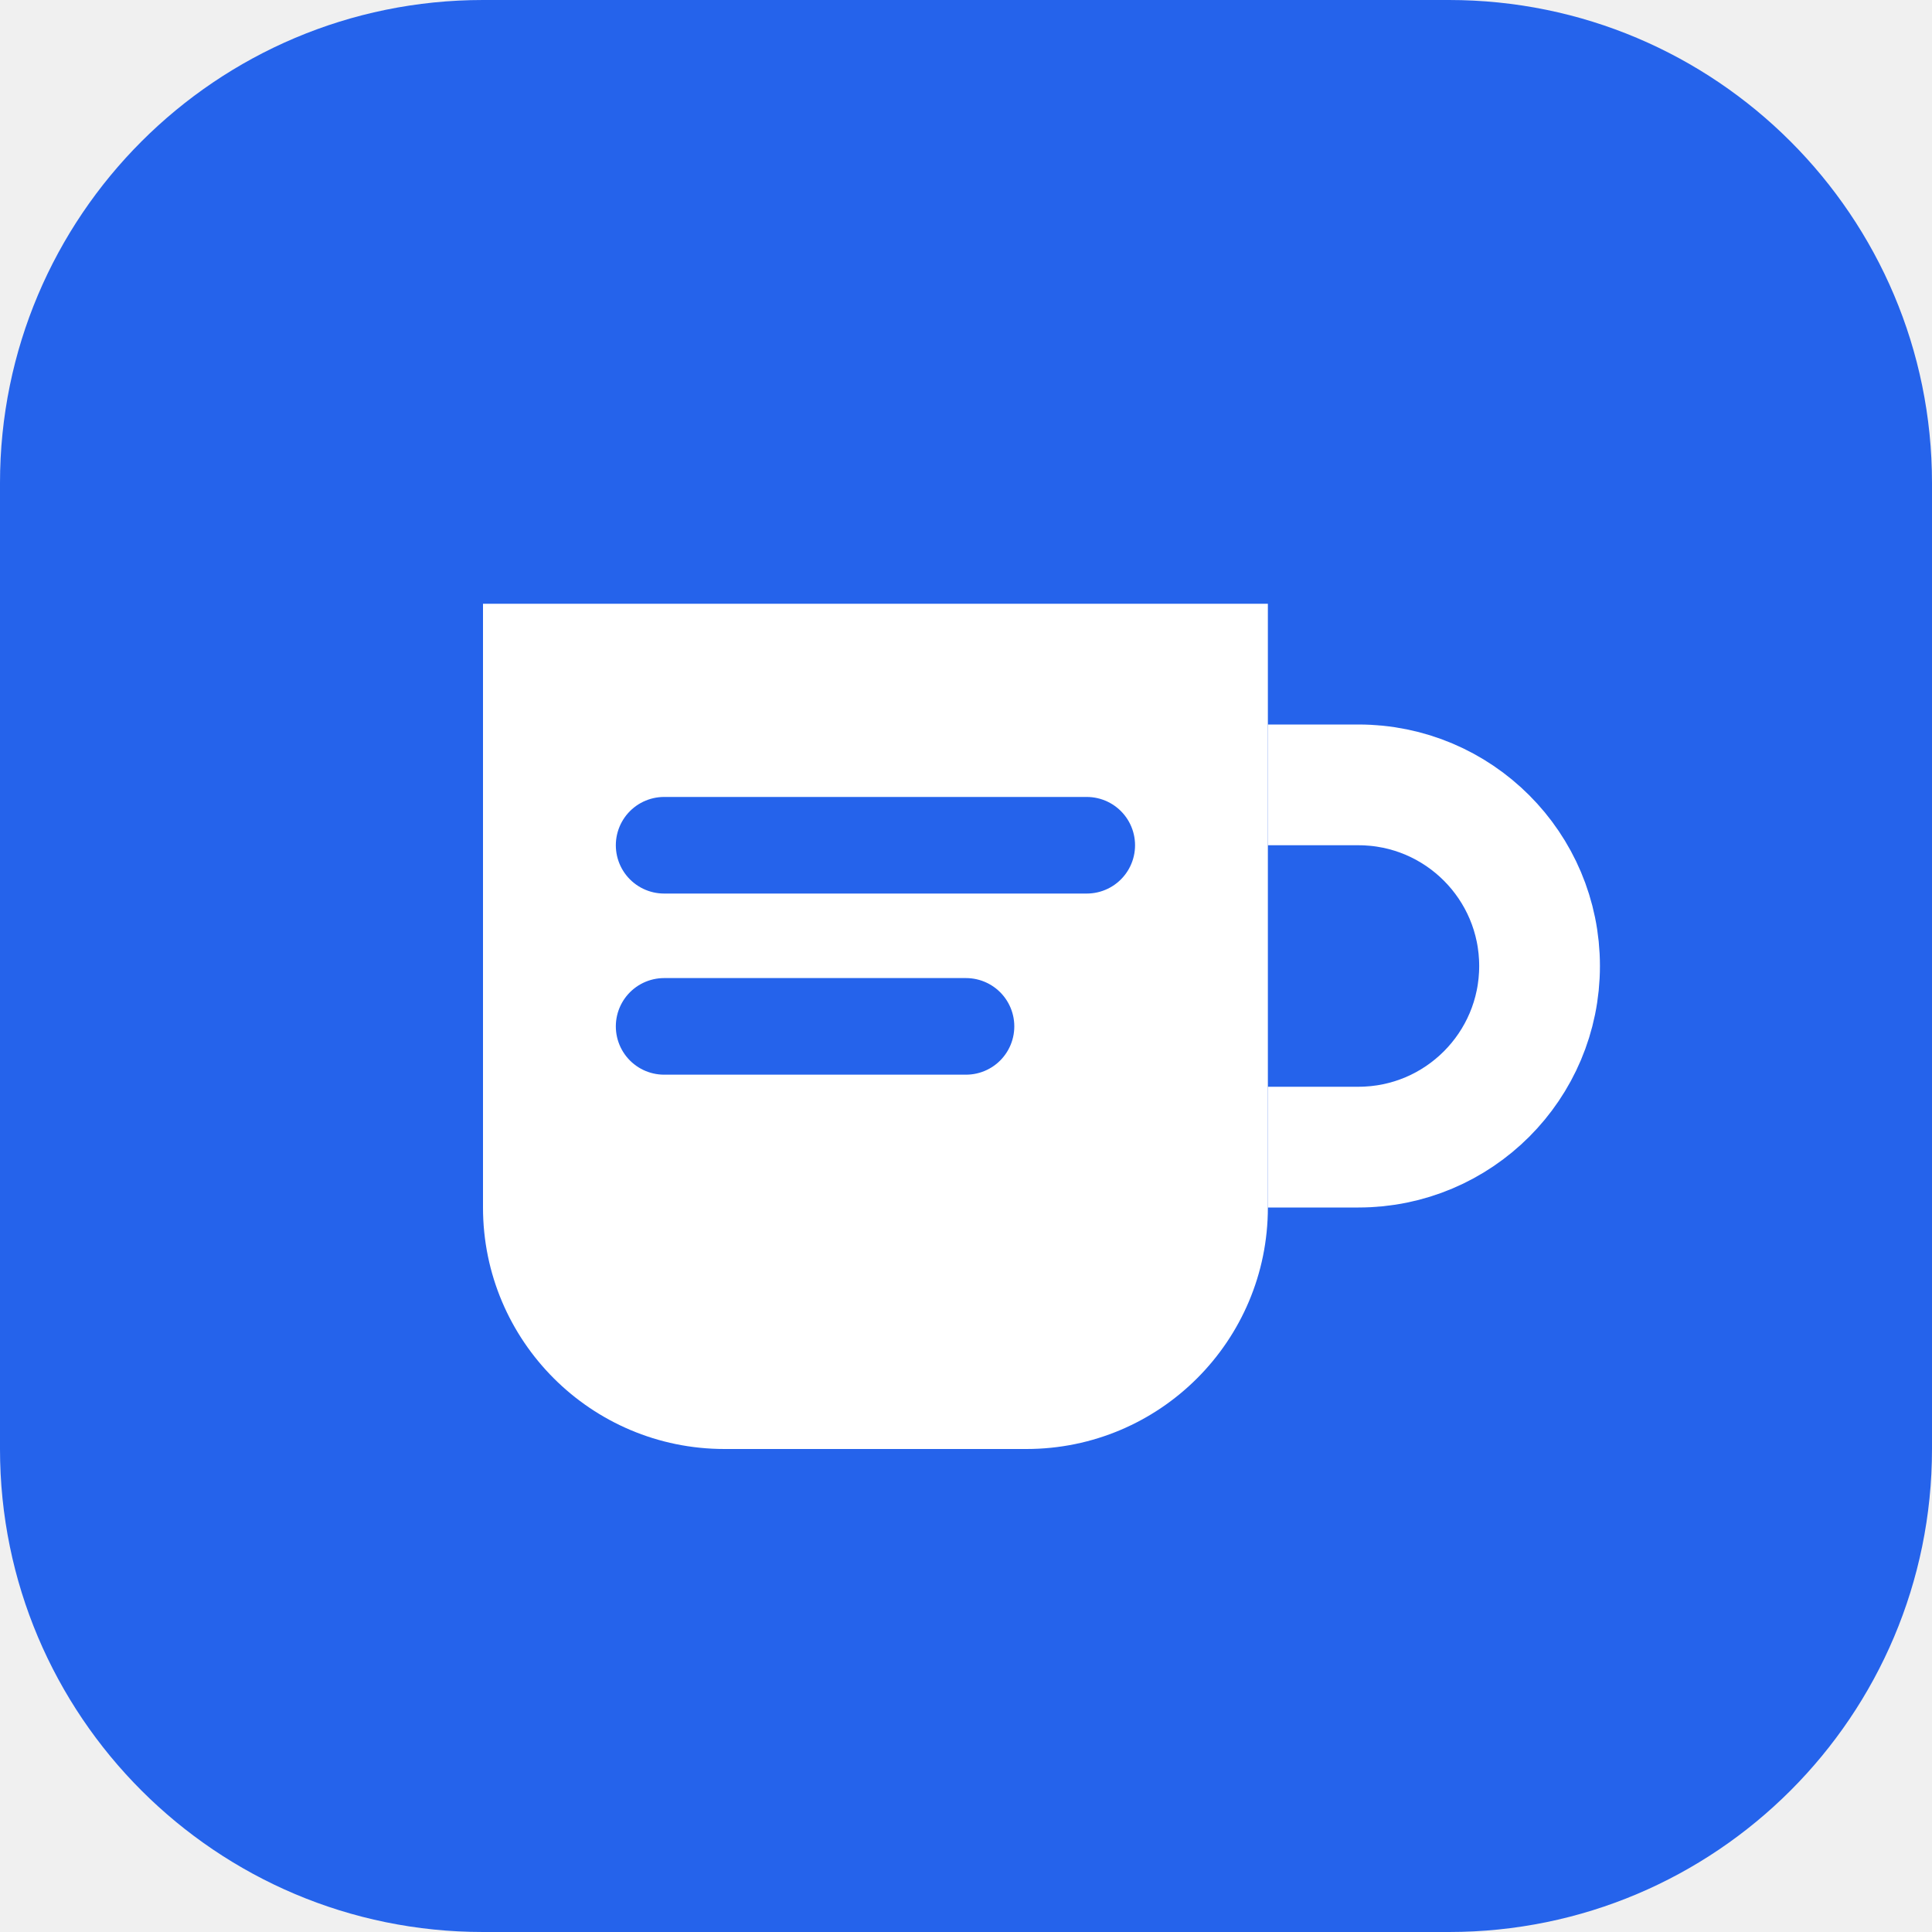
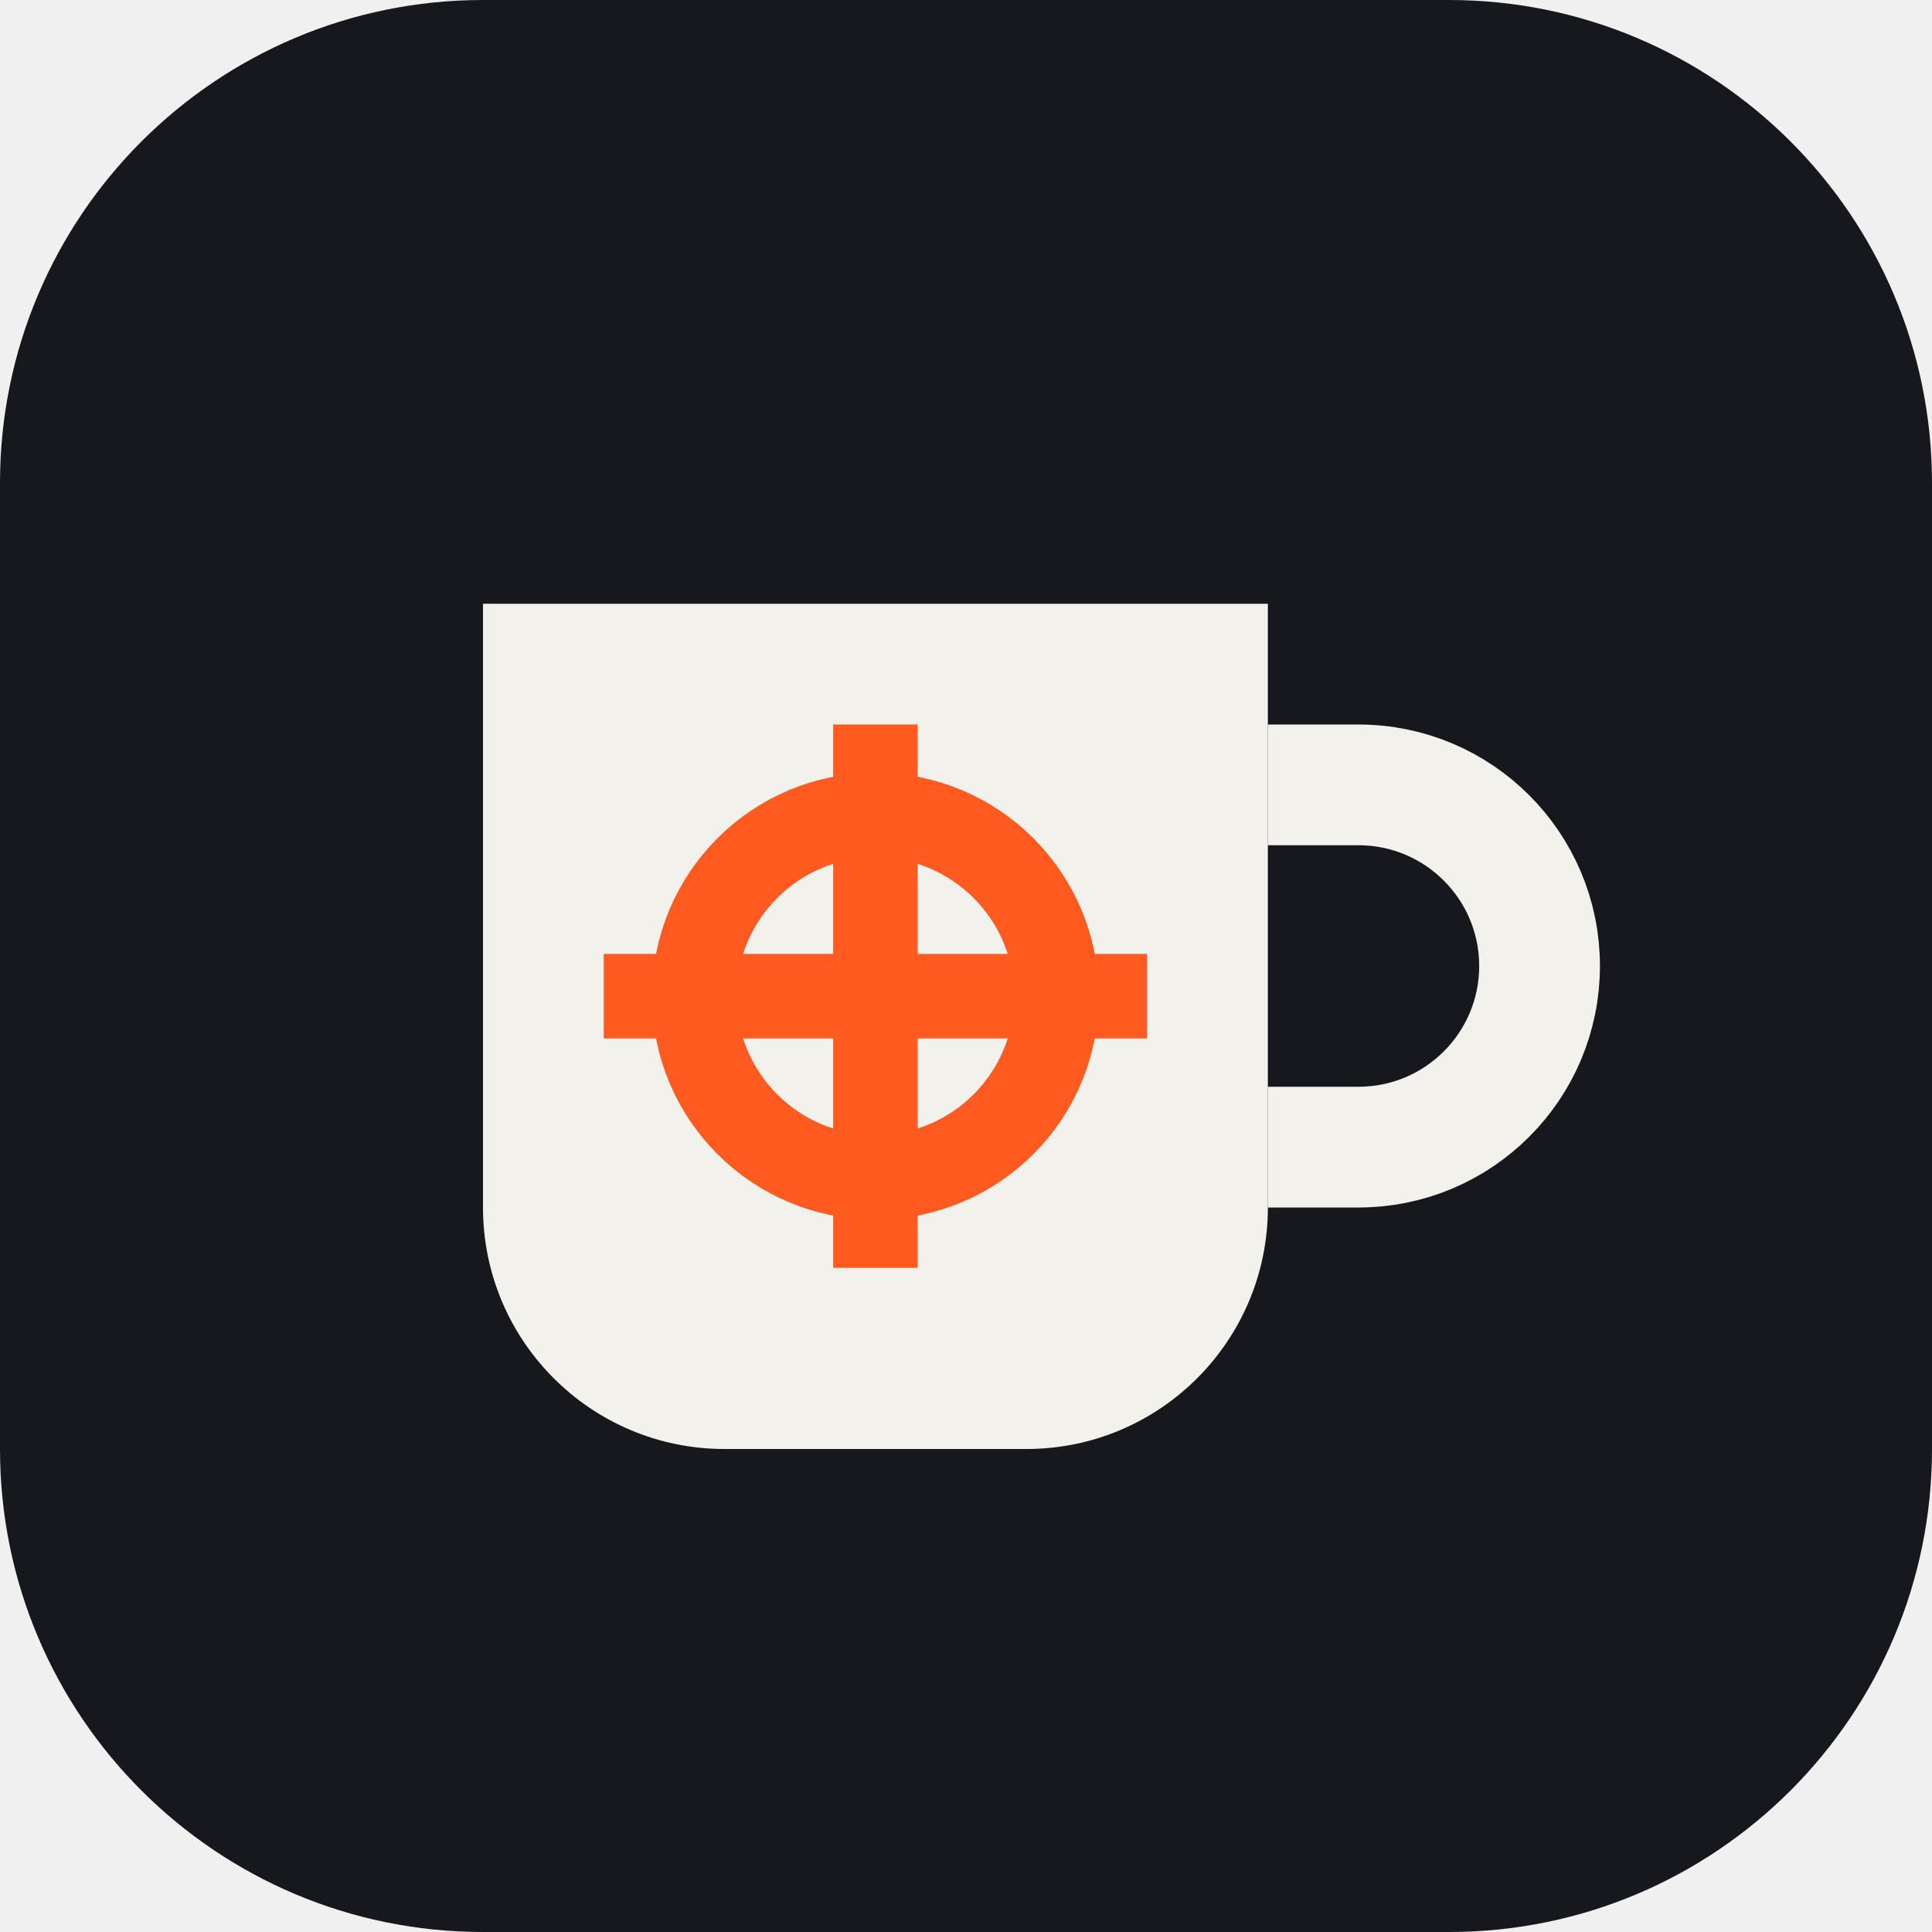
<svg xmlns="http://www.w3.org/2000/svg" viewBox="0 0 32 32">
-   <rect width="32" height="32" rx="8" fill="#2563eb" />
-   <path d="M8 10h13v10a4 4 0 0 1-4 4h-5a4 4 0 0 1-4-4V10Z" fill="#fff" />
-   <path d="M21 13h1.5a3 3 0 0 1 0 6H21" fill="none" stroke="#fff" stroke-width="2" />
-   <path d="M11 14h7M11 17h5" stroke="#2563eb" stroke-width="1.6" stroke-linecap="round" />
+   <rect width="32" height="32" rx="8" fill="#16181d" />
+   <path d="M8 10h13v10a4 4 0 0 1-4 4h-5a4 4 0 0 1-4-4V10Z" fill="#f3f1eb" />
+   <path d="M21 13h1.5a3 3 0 0 1 0 6H21" fill="none" stroke="#f3f1eb" stroke-width="2" />
+   <circle cx="14.5" cy="16.5" r="3" fill="none" stroke="#ff5a1f" stroke-width="1.4" />
+   <path d="M14.5 12v9M10 16.5h9" stroke="#ff5a1f" stroke-width="1.4" />
</svg>
